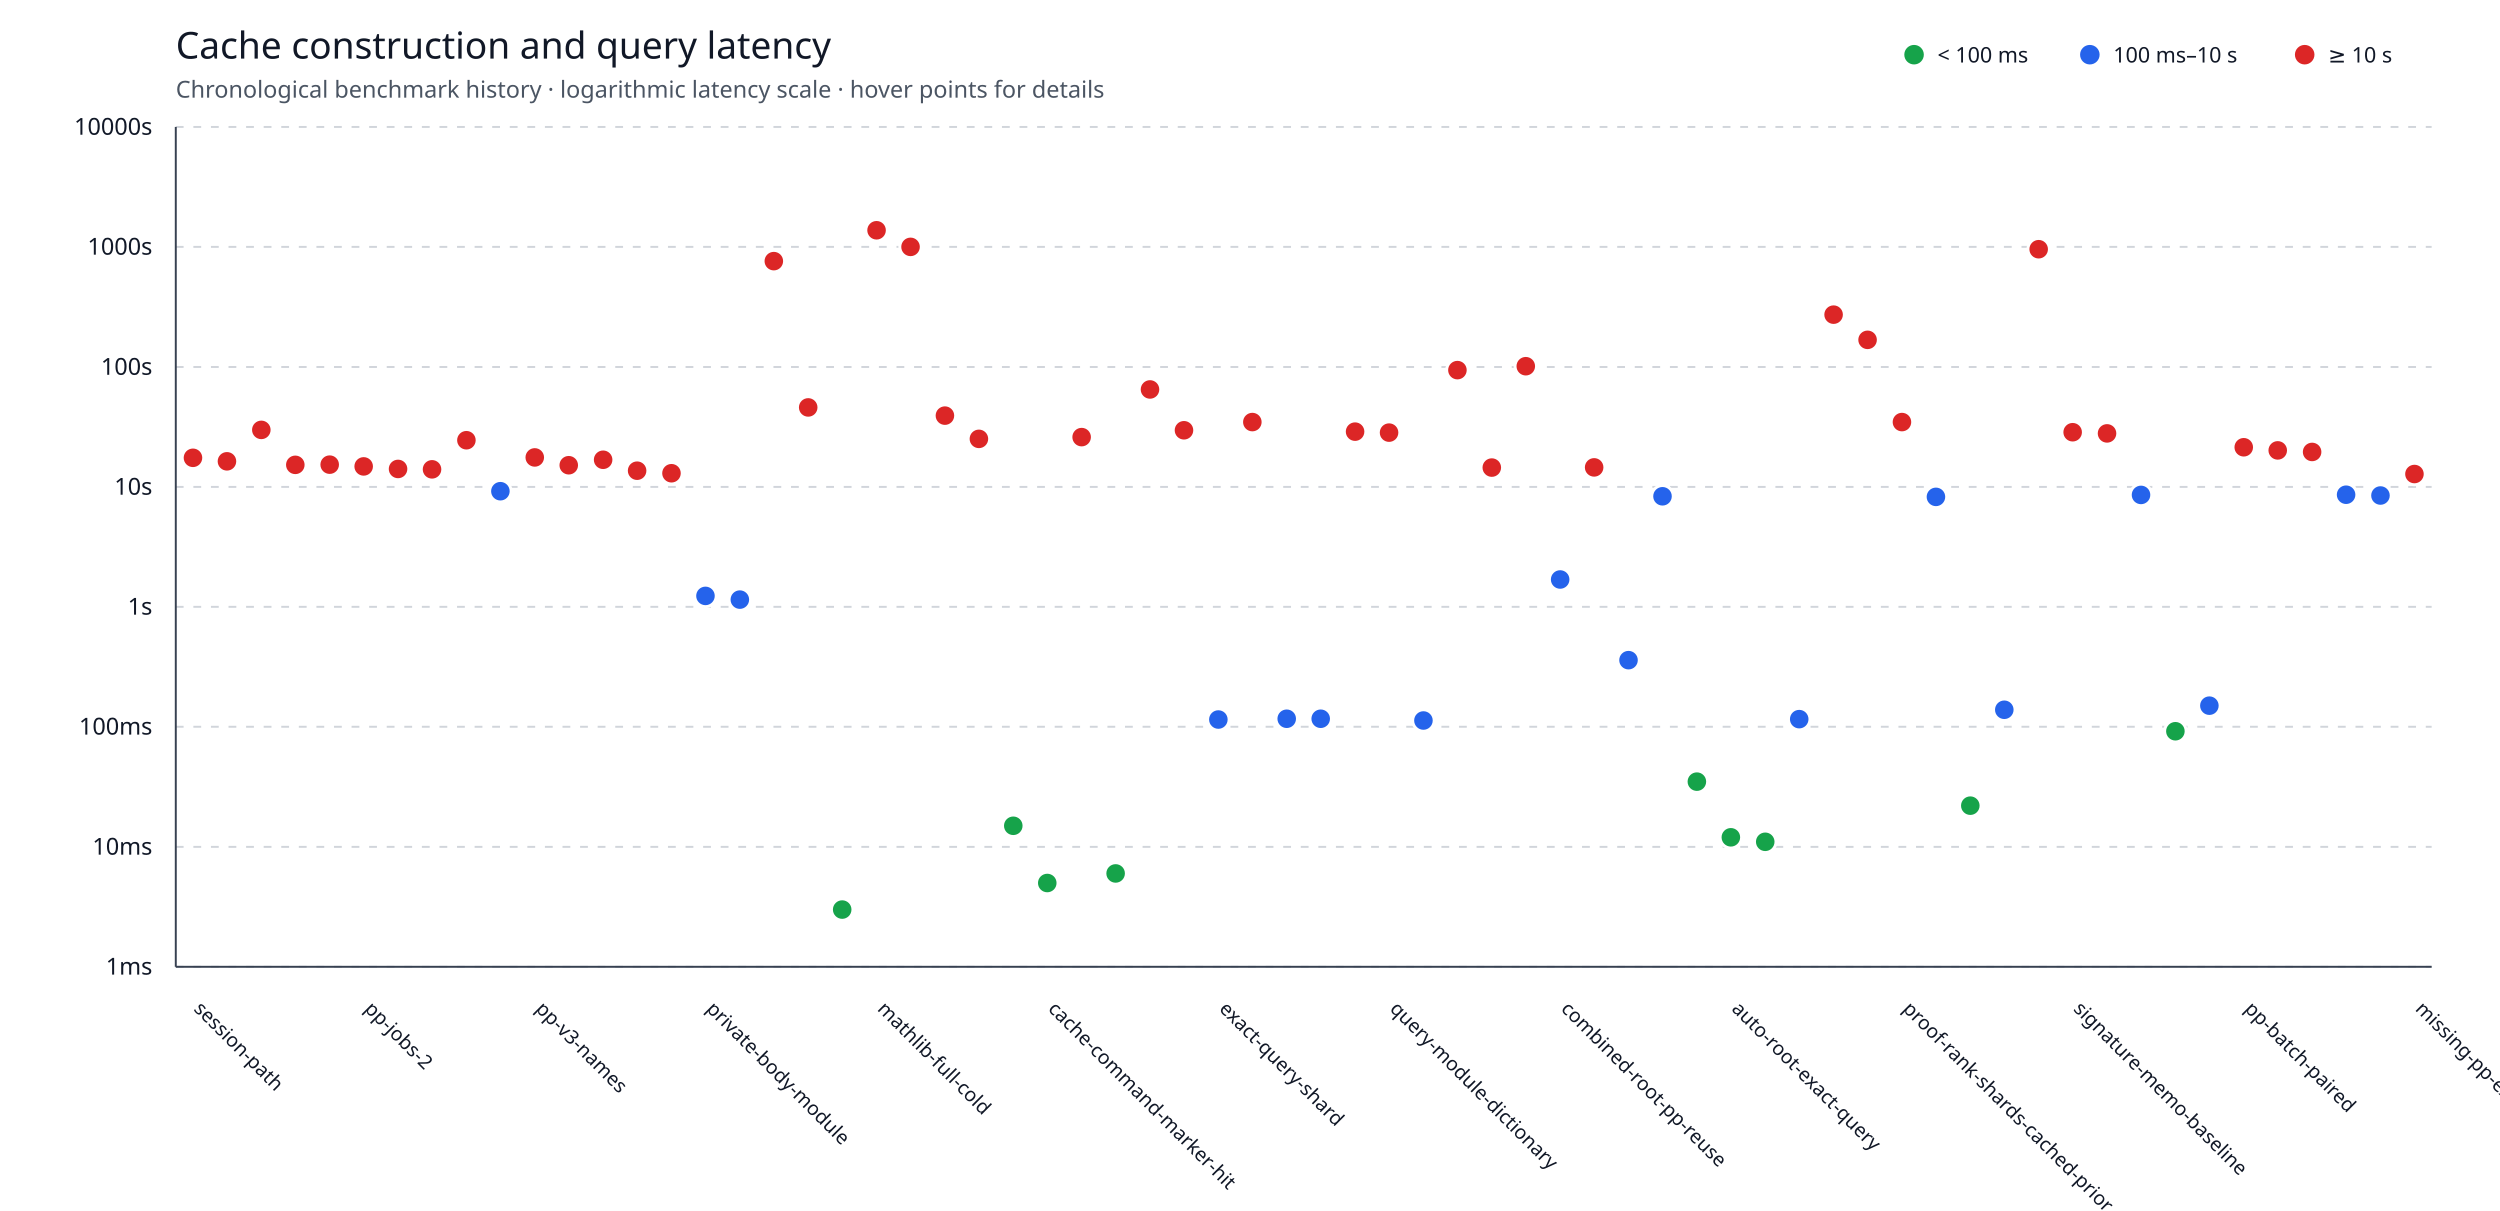
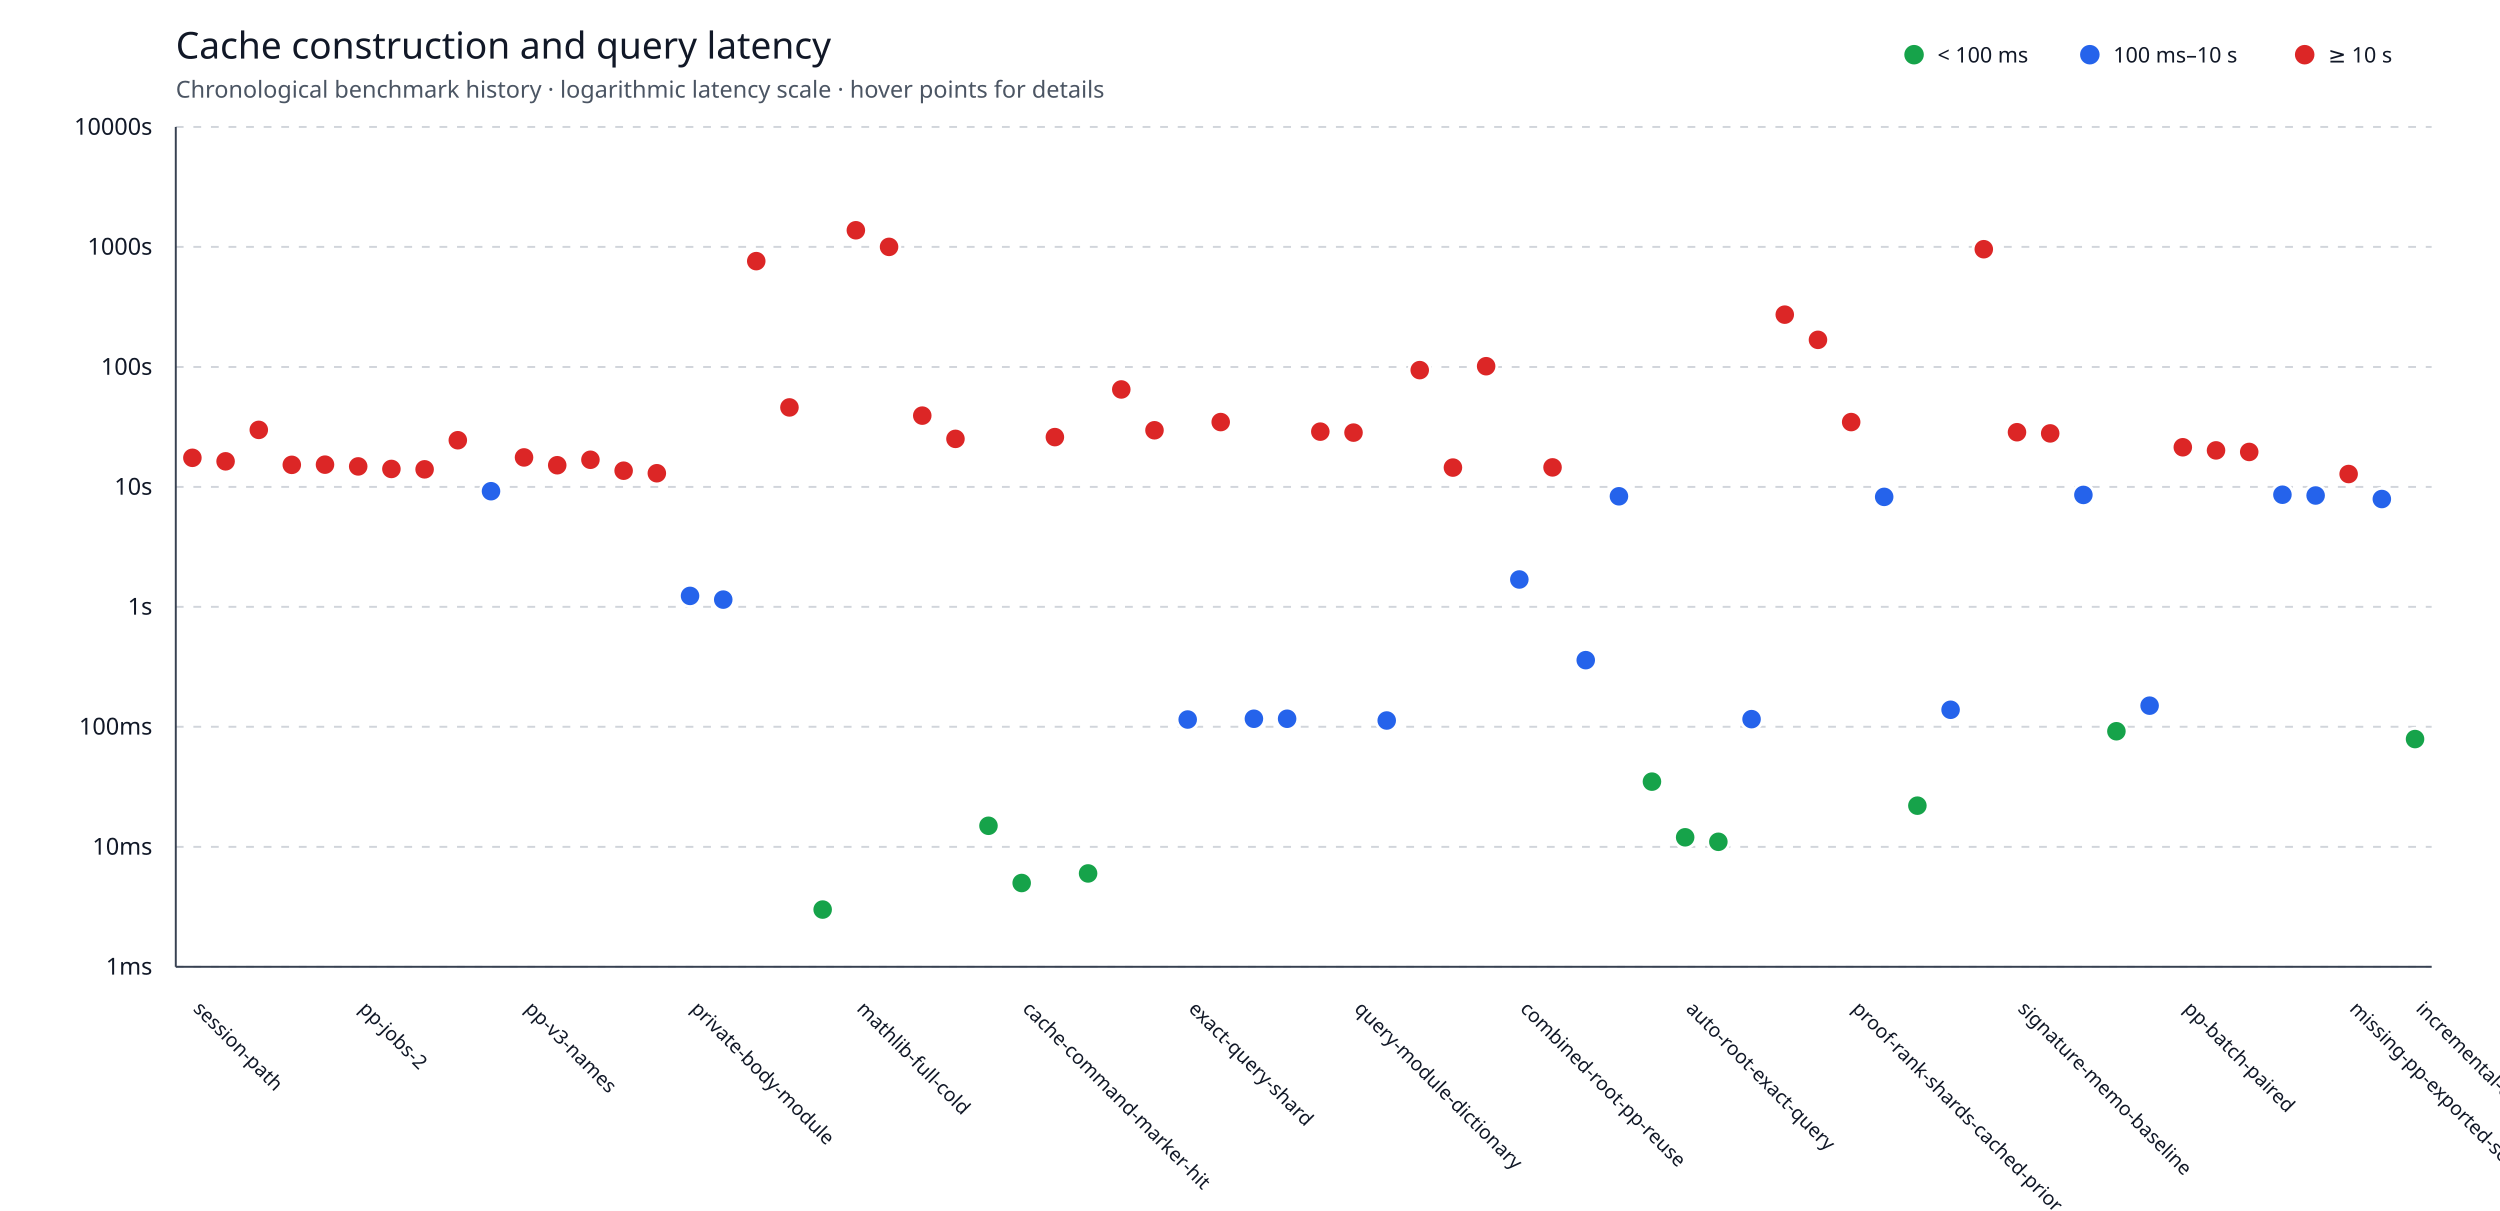
<svg xmlns="http://www.w3.org/2000/svg" width="1280" height="620">
  <rect width="100%" height="100%" fill="white" />
  <g font-family="sans-serif" fill="#111827">
    <text x="90" y="30" font-size="19">Cache construction and query latency</text>
    <text x="90" y="50" font-size="12" fill="#4b5563">Chronological benchmark history · logarithmic latency scale · hover points for details</text>
    <line x1="90" y1="495.0" x2="1245" y2="495.0" stroke="#d1d5db" stroke-dasharray="4 5" />
    <text x="78" y="499.0" text-anchor="end" font-size="12">1ms</text>
    <line x1="90" y1="433.6" x2="1245" y2="433.6" stroke="#d1d5db" stroke-dasharray="4 5" />
    <text x="78" y="437.6" text-anchor="end" font-size="12">10ms</text>
    <line x1="90" y1="372.1" x2="1245" y2="372.1" stroke="#d1d5db" stroke-dasharray="4 5" />
    <text x="78" y="376.1" text-anchor="end" font-size="12">100ms</text>
    <line x1="90" y1="310.7" x2="1245" y2="310.7" stroke="#d1d5db" stroke-dasharray="4 5" />
    <text x="78" y="314.7" text-anchor="end" font-size="12">1s</text>
    <line x1="90" y1="249.3" x2="1245" y2="249.3" stroke="#d1d5db" stroke-dasharray="4 5" />
    <text x="78" y="253.3" text-anchor="end" font-size="12">10s</text>
    <line x1="90" y1="187.9" x2="1245" y2="187.9" stroke="#d1d5db" stroke-dasharray="4 5" />
    <text x="78" y="191.9" text-anchor="end" font-size="12">100s</text>
    <line x1="90" y1="126.4" x2="1245" y2="126.4" stroke="#d1d5db" stroke-dasharray="4 5" />
    <text x="78" y="130.4" text-anchor="end" font-size="12">1000s</text>
    <line x1="90" y1="65.0" x2="1245" y2="65.0" stroke="#d1d5db" stroke-dasharray="4 5" />
    <text x="78" y="69.0" text-anchor="end" font-size="12">10000s</text>
    <line x1="90" y1="495" x2="1245" y2="495" stroke="#374151" />
    <line x1="90" y1="65" x2="90" y2="495" stroke="#374151" />
-     <circle cx="98.8" cy="234.4" r="5.5" fill="#dc2626" stroke="white" stroke-width="1.5" />
-     <circle cx="116.2" cy="236.2" r="5.5" fill="#dc2626" stroke="white" stroke-width="1.5" />
-     <circle cx="133.8" cy="220.1" r="5.5" fill="#dc2626" stroke="white" stroke-width="1.5" />
-     <circle cx="151.2" cy="238.0" r="5.5" fill="#dc2626" stroke="white" stroke-width="1.5" />
-     <circle cx="168.8" cy="237.9" r="5.5" fill="#dc2626" stroke="white" stroke-width="1.5" />
-     <circle cx="186.2" cy="238.8" r="5.5" fill="#dc2626" stroke="white" stroke-width="1.5" />
-     <circle cx="203.8" cy="240.1" r="5.5" fill="#dc2626" stroke="white" stroke-width="1.5" />
-     <circle cx="221.2" cy="240.3" r="5.5" fill="#dc2626" stroke="white" stroke-width="1.5" />
-     <circle cx="238.8" cy="225.4" r="5.5" fill="#dc2626" stroke="white" stroke-width="1.5" />
-     <circle cx="256.2" cy="251.5" r="5.5" fill="#2563eb" stroke="white" stroke-width="1.5" />
-     <circle cx="273.8" cy="234.2" r="5.5" fill="#dc2626" stroke="white" stroke-width="1.5" />
-     <circle cx="291.2" cy="238.2" r="5.5" fill="#dc2626" stroke="white" stroke-width="1.5" />
-     <circle cx="308.8" cy="235.4" r="5.5" fill="#dc2626" stroke="white" stroke-width="1.5" />
-     <circle cx="326.2" cy="241.0" r="5.5" fill="#dc2626" stroke="white" stroke-width="1.5" />
-     <circle cx="343.8" cy="242.3" r="5.5" fill="#dc2626" stroke="white" stroke-width="1.5" />
-     <circle cx="361.2" cy="305.1" r="5.5" fill="#2563eb" stroke="white" stroke-width="1.5" />
-     <circle cx="378.8" cy="307.0" r="5.5" fill="#2563eb" stroke="white" stroke-width="1.5" />
-     <circle cx="396.2" cy="133.7" r="5.5" fill="#dc2626" stroke="white" stroke-width="1.5" />
-     <circle cx="413.8" cy="208.6" r="5.5" fill="#dc2626" stroke="white" stroke-width="1.5" />
-     <circle cx="431.2" cy="465.7" r="5.5" fill="#16a34a" stroke="white" stroke-width="1.5" />
-     <circle cx="448.8" cy="117.9" r="5.5" fill="#dc2626" stroke="white" stroke-width="1.5" />
-     <circle cx="466.2" cy="126.4" r="5.5" fill="#dc2626" stroke="white" stroke-width="1.5" />
-     <circle cx="483.8" cy="212.8" r="5.5" fill="#dc2626" stroke="white" stroke-width="1.5" />
-     <circle cx="501.2" cy="224.7" r="5.5" fill="#dc2626" stroke="white" stroke-width="1.5" />
-     <circle cx="518.8" cy="422.8" r="5.5" fill="#16a34a" stroke="white" stroke-width="1.5" />
-     <circle cx="536.2" cy="452.1" r="5.5" fill="#16a34a" stroke="white" stroke-width="1.5" />
-     <circle cx="553.8" cy="223.8" r="5.5" fill="#dc2626" stroke="white" stroke-width="1.5" />
-     <circle cx="571.2" cy="447.2" r="5.5" fill="#16a34a" stroke="white" stroke-width="1.5" />
-     <circle cx="588.8" cy="199.4" r="5.5" fill="#dc2626" stroke="white" stroke-width="1.5" />
-     <circle cx="606.2" cy="220.3" r="5.5" fill="#dc2626" stroke="white" stroke-width="1.5" />
-     <circle cx="623.8" cy="368.4" r="5.5" fill="#2563eb" stroke="white" stroke-width="1.5" />
-     <circle cx="641.2" cy="216.1" r="5.5" fill="#dc2626" stroke="white" stroke-width="1.5" />
-     <circle cx="658.8" cy="368.0" r="5.5" fill="#2563eb" stroke="white" stroke-width="1.5" />
-     <circle cx="676.2" cy="368.0" r="5.5" fill="#2563eb" stroke="white" stroke-width="1.5" />
-     <circle cx="693.8" cy="221.0" r="5.5" fill="#dc2626" stroke="white" stroke-width="1.5" />
-     <circle cx="711.2" cy="221.5" r="5.5" fill="#dc2626" stroke="white" stroke-width="1.5" />
-     <circle cx="728.8" cy="368.9" r="5.5" fill="#2563eb" stroke="white" stroke-width="1.5" />
-     <circle cx="746.2" cy="189.5" r="5.5" fill="#dc2626" stroke="white" stroke-width="1.5" />
-     <circle cx="763.8" cy="239.4" r="5.5" fill="#dc2626" stroke="white" stroke-width="1.5" />
-     <circle cx="781.2" cy="187.5" r="5.5" fill="#dc2626" stroke="white" stroke-width="1.5" />
-     <circle cx="798.8" cy="296.7" r="5.5" fill="#2563eb" stroke="white" stroke-width="1.5" />
-     <circle cx="816.2" cy="239.3" r="5.5" fill="#dc2626" stroke="white" stroke-width="1.5" />
-     <circle cx="833.8" cy="338.0" r="5.5" fill="#2563eb" stroke="white" stroke-width="1.5" />
-     <circle cx="851.2" cy="254.1" r="5.5" fill="#2563eb" stroke="white" stroke-width="1.5" />
-     <circle cx="868.8" cy="400.2" r="5.5" fill="#16a34a" stroke="white" stroke-width="1.5" />
-     <circle cx="886.2" cy="428.7" r="5.5" fill="#16a34a" stroke="white" stroke-width="1.5" />
-     <circle cx="903.8" cy="431.0" r="5.5" fill="#16a34a" stroke="white" stroke-width="1.5" />
-     <circle cx="921.2" cy="368.2" r="5.5" fill="#2563eb" stroke="white" stroke-width="1.5" />
-     <circle cx="938.8" cy="161.1" r="5.5" fill="#dc2626" stroke="white" stroke-width="1.5" />
-     <circle cx="956.2" cy="174.0" r="5.5" fill="#dc2626" stroke="white" stroke-width="1.5" />
-     <circle cx="973.8" cy="216.1" r="5.5" fill="#dc2626" stroke="white" stroke-width="1.5" />
-     <circle cx="991.2" cy="254.4" r="5.5" fill="#2563eb" stroke="white" stroke-width="1.5" />
-     <circle cx="1008.8" cy="412.5" r="5.5" fill="#16a34a" stroke="white" stroke-width="1.5" />
-     <circle cx="1026.2" cy="363.4" r="5.5" fill="#2563eb" stroke="white" stroke-width="1.5" />
-     <circle cx="1043.8" cy="127.6" r="5.5" fill="#dc2626" stroke="white" stroke-width="1.5" />
-     <circle cx="1061.2" cy="221.3" r="5.5" fill="#dc2626" stroke="white" stroke-width="1.5" />
-     <circle cx="1078.8" cy="221.9" r="5.5" fill="#dc2626" stroke="white" stroke-width="1.5" />
-     <circle cx="1096.2" cy="253.4" r="5.5" fill="#2563eb" stroke="white" stroke-width="1.5" />
-     <circle cx="1113.8" cy="374.4" r="5.5" fill="#16a34a" stroke="white" stroke-width="1.5" />
-     <circle cx="1131.2" cy="361.3" r="5.5" fill="#2563eb" stroke="white" stroke-width="1.5" />
-     <circle cx="1148.8" cy="229.0" r="5.5" fill="#dc2626" stroke="white" stroke-width="1.5" />
-     <circle cx="1166.2" cy="230.6" r="5.5" fill="#dc2626" stroke="white" stroke-width="1.5" />
-     <circle cx="1183.8" cy="231.4" r="5.5" fill="#dc2626" stroke="white" stroke-width="1.5" />
-     <circle cx="1201.2" cy="253.3" r="5.5" fill="#2563eb" stroke="white" stroke-width="1.5" />
-     <circle cx="1218.8" cy="253.7" r="5.5" fill="#2563eb" stroke="white" stroke-width="1.5" />
-     <circle cx="1236.2" cy="242.7" r="5.5" fill="#dc2626" stroke="white" stroke-width="1.5" />
-     <text x="98.8" y="517" transform="rotate(45 98.8 517)" text-anchor="start" font-size="10">session-path</text>
-     <text x="186.2" y="517" transform="rotate(45 186.2 517)" text-anchor="start" font-size="10">pp-jobs-2</text>
-     <text x="273.8" y="517" transform="rotate(45 273.8 517)" text-anchor="start" font-size="10">pp-v3-names</text>
-     <text x="361.2" y="517" transform="rotate(45 361.2 517)" text-anchor="start" font-size="10">private-body-module</text>
-     <text x="448.8" y="517" transform="rotate(45 448.8 517)" text-anchor="start" font-size="10">mathlib-full-cold</text>
-     <text x="536.2" y="517" transform="rotate(45 536.2 517)" text-anchor="start" font-size="10">cache-command-marker-hit</text>
-     <text x="623.8" y="517" transform="rotate(45 623.8 517)" text-anchor="start" font-size="10">exact-query-shard</text>
-     <text x="711.2" y="517" transform="rotate(45 711.2 517)" text-anchor="start" font-size="10">query-module-dictionary</text>
-     <text x="798.8" y="517" transform="rotate(45 798.8 517)" text-anchor="start" font-size="10">combined-root-pp-reuse</text>
-     <text x="886.2" y="517" transform="rotate(45 886.2 517)" text-anchor="start" font-size="10">auto-root-exact-query</text>
-     <text x="973.8" y="517" transform="rotate(45 973.8 517)" text-anchor="start" font-size="10">proof-rank-shards-cached-prior</text>
-     <text x="1061.2" y="517" transform="rotate(45 1061.2 517)" text-anchor="start" font-size="10">signature-memo-baseline</text>
-     <text x="1148.8" y="517" transform="rotate(45 1148.8 517)" text-anchor="start" font-size="10">pp-batch-paired</text>
-     <text x="1236.2" y="517" transform="rotate(45 1236.2 517)" text-anchor="start" font-size="10">missing-pp-exported-semilocal</text>
+     <circle cx="98.5" cy="234.4" r="5.5" fill="#dc2626" stroke="white" stroke-width="1.5" />
+     <circle cx="115.5" cy="236.2" r="5.5" fill="#dc2626" stroke="white" stroke-width="1.5" />
+     <circle cx="132.5" cy="220.1" r="5.5" fill="#dc2626" stroke="white" stroke-width="1.5" />
+     <circle cx="149.4" cy="238.0" r="5.5" fill="#dc2626" stroke="white" stroke-width="1.5" />
+     <circle cx="166.4" cy="237.9" r="5.5" fill="#dc2626" stroke="white" stroke-width="1.5" />
+     <circle cx="183.4" cy="238.8" r="5.5" fill="#dc2626" stroke="white" stroke-width="1.5" />
+     <circle cx="200.4" cy="240.1" r="5.5" fill="#dc2626" stroke="white" stroke-width="1.5" />
+     <circle cx="217.4" cy="240.3" r="5.5" fill="#dc2626" stroke="white" stroke-width="1.5" />
+     <circle cx="234.4" cy="225.4" r="5.5" fill="#dc2626" stroke="white" stroke-width="1.5" />
+     <circle cx="251.4" cy="251.5" r="5.5" fill="#2563eb" stroke="white" stroke-width="1.5" />
+     <circle cx="268.3" cy="234.2" r="5.5" fill="#dc2626" stroke="white" stroke-width="1.5" />
+     <circle cx="285.3" cy="238.2" r="5.5" fill="#dc2626" stroke="white" stroke-width="1.5" />
+     <circle cx="302.3" cy="235.4" r="5.5" fill="#dc2626" stroke="white" stroke-width="1.5" />
+     <circle cx="319.3" cy="241.0" r="5.5" fill="#dc2626" stroke="white" stroke-width="1.5" />
+     <circle cx="336.3" cy="242.3" r="5.5" fill="#dc2626" stroke="white" stroke-width="1.5" />
+     <circle cx="353.3" cy="305.1" r="5.5" fill="#2563eb" stroke="white" stroke-width="1.5" />
+     <circle cx="370.3" cy="307.0" r="5.5" fill="#2563eb" stroke="white" stroke-width="1.5" />
+     <circle cx="387.2" cy="133.7" r="5.5" fill="#dc2626" stroke="white" stroke-width="1.5" />
+     <circle cx="404.2" cy="208.6" r="5.5" fill="#dc2626" stroke="white" stroke-width="1.5" />
+     <circle cx="421.2" cy="465.7" r="5.5" fill="#16a34a" stroke="white" stroke-width="1.5" />
+     <circle cx="438.2" cy="117.9" r="5.5" fill="#dc2626" stroke="white" stroke-width="1.5" />
+     <circle cx="455.2" cy="126.4" r="5.5" fill="#dc2626" stroke="white" stroke-width="1.5" />
+     <circle cx="472.2" cy="212.8" r="5.5" fill="#dc2626" stroke="white" stroke-width="1.5" />
+     <circle cx="489.2" cy="224.7" r="5.5" fill="#dc2626" stroke="white" stroke-width="1.5" />
+     <circle cx="506.1" cy="422.8" r="5.5" fill="#16a34a" stroke="white" stroke-width="1.5" />
+     <circle cx="523.1" cy="452.1" r="5.5" fill="#16a34a" stroke="white" stroke-width="1.5" />
+     <circle cx="540.1" cy="223.8" r="5.5" fill="#dc2626" stroke="white" stroke-width="1.5" />
+     <circle cx="557.1" cy="447.2" r="5.5" fill="#16a34a" stroke="white" stroke-width="1.5" />
+     <circle cx="574.1" cy="199.4" r="5.5" fill="#dc2626" stroke="white" stroke-width="1.5" />
+     <circle cx="591.1" cy="220.3" r="5.5" fill="#dc2626" stroke="white" stroke-width="1.5" />
+     <circle cx="608.1" cy="368.4" r="5.5" fill="#2563eb" stroke="white" stroke-width="1.5" />
+     <circle cx="625.0" cy="216.1" r="5.5" fill="#dc2626" stroke="white" stroke-width="1.5" />
+     <circle cx="642.0" cy="368.0" r="5.5" fill="#2563eb" stroke="white" stroke-width="1.5" />
+     <circle cx="659.0" cy="368.0" r="5.5" fill="#2563eb" stroke="white" stroke-width="1.5" />
+     <circle cx="676.0" cy="221.0" r="5.5" fill="#dc2626" stroke="white" stroke-width="1.5" />
+     <circle cx="693.0" cy="221.5" r="5.5" fill="#dc2626" stroke="white" stroke-width="1.5" />
+     <circle cx="710.0" cy="368.9" r="5.5" fill="#2563eb" stroke="white" stroke-width="1.5" />
+     <circle cx="726.9" cy="189.5" r="5.5" fill="#dc2626" stroke="white" stroke-width="1.5" />
+     <circle cx="743.9" cy="239.4" r="5.5" fill="#dc2626" stroke="white" stroke-width="1.5" />
+     <circle cx="760.9" cy="187.5" r="5.5" fill="#dc2626" stroke="white" stroke-width="1.5" />
+     <circle cx="777.9" cy="296.7" r="5.5" fill="#2563eb" stroke="white" stroke-width="1.5" />
+     <circle cx="794.9" cy="239.3" r="5.5" fill="#dc2626" stroke="white" stroke-width="1.5" />
+     <circle cx="811.9" cy="338.0" r="5.5" fill="#2563eb" stroke="white" stroke-width="1.5" />
+     <circle cx="828.9" cy="254.1" r="5.5" fill="#2563eb" stroke="white" stroke-width="1.5" />
+     <circle cx="845.8" cy="400.2" r="5.5" fill="#16a34a" stroke="white" stroke-width="1.5" />
+     <circle cx="862.8" cy="428.7" r="5.5" fill="#16a34a" stroke="white" stroke-width="1.5" />
+     <circle cx="879.8" cy="431.0" r="5.5" fill="#16a34a" stroke="white" stroke-width="1.5" />
+     <circle cx="896.8" cy="368.2" r="5.5" fill="#2563eb" stroke="white" stroke-width="1.5" />
+     <circle cx="913.8" cy="161.1" r="5.5" fill="#dc2626" stroke="white" stroke-width="1.5" />
+     <circle cx="930.8" cy="174.0" r="5.5" fill="#dc2626" stroke="white" stroke-width="1.5" />
+     <circle cx="947.8" cy="216.1" r="5.5" fill="#dc2626" stroke="white" stroke-width="1.5" />
+     <circle cx="964.7" cy="254.4" r="5.5" fill="#2563eb" stroke="white" stroke-width="1.5" />
+     <circle cx="981.7" cy="412.5" r="5.5" fill="#16a34a" stroke="white" stroke-width="1.5" />
+     <circle cx="998.7" cy="363.4" r="5.5" fill="#2563eb" stroke="white" stroke-width="1.5" />
+     <circle cx="1015.7" cy="127.6" r="5.5" fill="#dc2626" stroke="white" stroke-width="1.5" />
+     <circle cx="1032.7" cy="221.3" r="5.5" fill="#dc2626" stroke="white" stroke-width="1.5" />
+     <circle cx="1049.7" cy="221.9" r="5.5" fill="#dc2626" stroke="white" stroke-width="1.5" />
+     <circle cx="1066.7" cy="253.4" r="5.5" fill="#2563eb" stroke="white" stroke-width="1.5" />
+     <circle cx="1083.6" cy="374.4" r="5.5" fill="#16a34a" stroke="white" stroke-width="1.5" />
+     <circle cx="1100.6" cy="361.3" r="5.5" fill="#2563eb" stroke="white" stroke-width="1.5" />
+     <circle cx="1117.6" cy="229.0" r="5.5" fill="#dc2626" stroke="white" stroke-width="1.5" />
+     <circle cx="1134.6" cy="230.6" r="5.5" fill="#dc2626" stroke="white" stroke-width="1.5" />
+     <circle cx="1151.6" cy="231.4" r="5.5" fill="#dc2626" stroke="white" stroke-width="1.5" />
+     <circle cx="1168.6" cy="253.3" r="5.5" fill="#2563eb" stroke="white" stroke-width="1.5" />
+     <circle cx="1185.6" cy="253.7" r="5.5" fill="#2563eb" stroke="white" stroke-width="1.5" />
+     <circle cx="1202.5" cy="242.7" r="5.5" fill="#dc2626" stroke="white" stroke-width="1.5" />
+     <circle cx="1219.5" cy="255.5" r="5.5" fill="#2563eb" stroke="white" stroke-width="1.5" />
+     <circle cx="1236.5" cy="378.4" r="5.5" fill="#16a34a" stroke="white" stroke-width="1.5" />
+     <text x="98.5" y="517" transform="rotate(45 98.5 517)" text-anchor="start" font-size="10">session-path</text>
+     <text x="183.4" y="517" transform="rotate(45 183.4 517)" text-anchor="start" font-size="10">pp-jobs-2</text>
+     <text x="268.3" y="517" transform="rotate(45 268.3 517)" text-anchor="start" font-size="10">pp-v3-names</text>
+     <text x="353.3" y="517" transform="rotate(45 353.3 517)" text-anchor="start" font-size="10">private-body-module</text>
+     <text x="438.2" y="517" transform="rotate(45 438.2 517)" text-anchor="start" font-size="10">mathlib-full-cold</text>
+     <text x="523.1" y="517" transform="rotate(45 523.1 517)" text-anchor="start" font-size="10">cache-command-marker-hit</text>
+     <text x="608.1" y="517" transform="rotate(45 608.1 517)" text-anchor="start" font-size="10">exact-query-shard</text>
+     <text x="693.0" y="517" transform="rotate(45 693.0 517)" text-anchor="start" font-size="10">query-module-dictionary</text>
+     <text x="777.9" y="517" transform="rotate(45 777.9 517)" text-anchor="start" font-size="10">combined-root-pp-reuse</text>
+     <text x="862.8" y="517" transform="rotate(45 862.8 517)" text-anchor="start" font-size="10">auto-root-exact-query</text>
+     <text x="947.8" y="517" transform="rotate(45 947.8 517)" text-anchor="start" font-size="10">proof-rank-shards-cached-prior</text>
+     <text x="1032.7" y="517" transform="rotate(45 1032.7 517)" text-anchor="start" font-size="10">signature-memo-baseline</text>
+     <text x="1117.6" y="517" transform="rotate(45 1117.6 517)" text-anchor="start" font-size="10">pp-batch-paired</text>
+     <text x="1202.5" y="517" transform="rotate(45 1202.5 517)" text-anchor="start" font-size="10">missing-pp-exported-semilocal</text>
+     <text x="1236.5" y="517" transform="rotate(45 1236.5 517)" text-anchor="start" font-size="10">incremental-cache-hit-final</text>
    <circle cx="980" cy="28" r="5" fill="#16a34a" />
    <text x="992" y="32" font-size="11">&lt; 100 ms</text>
    <circle cx="1070" cy="28" r="5" fill="#2563eb" />
    <text x="1082" y="32" font-size="11">100 ms–10 s</text>
    <circle cx="1180" cy="28" r="5" fill="#dc2626" />
    <text x="1192" y="32" font-size="11">≥ 10 s</text>
  </g>
</svg>
